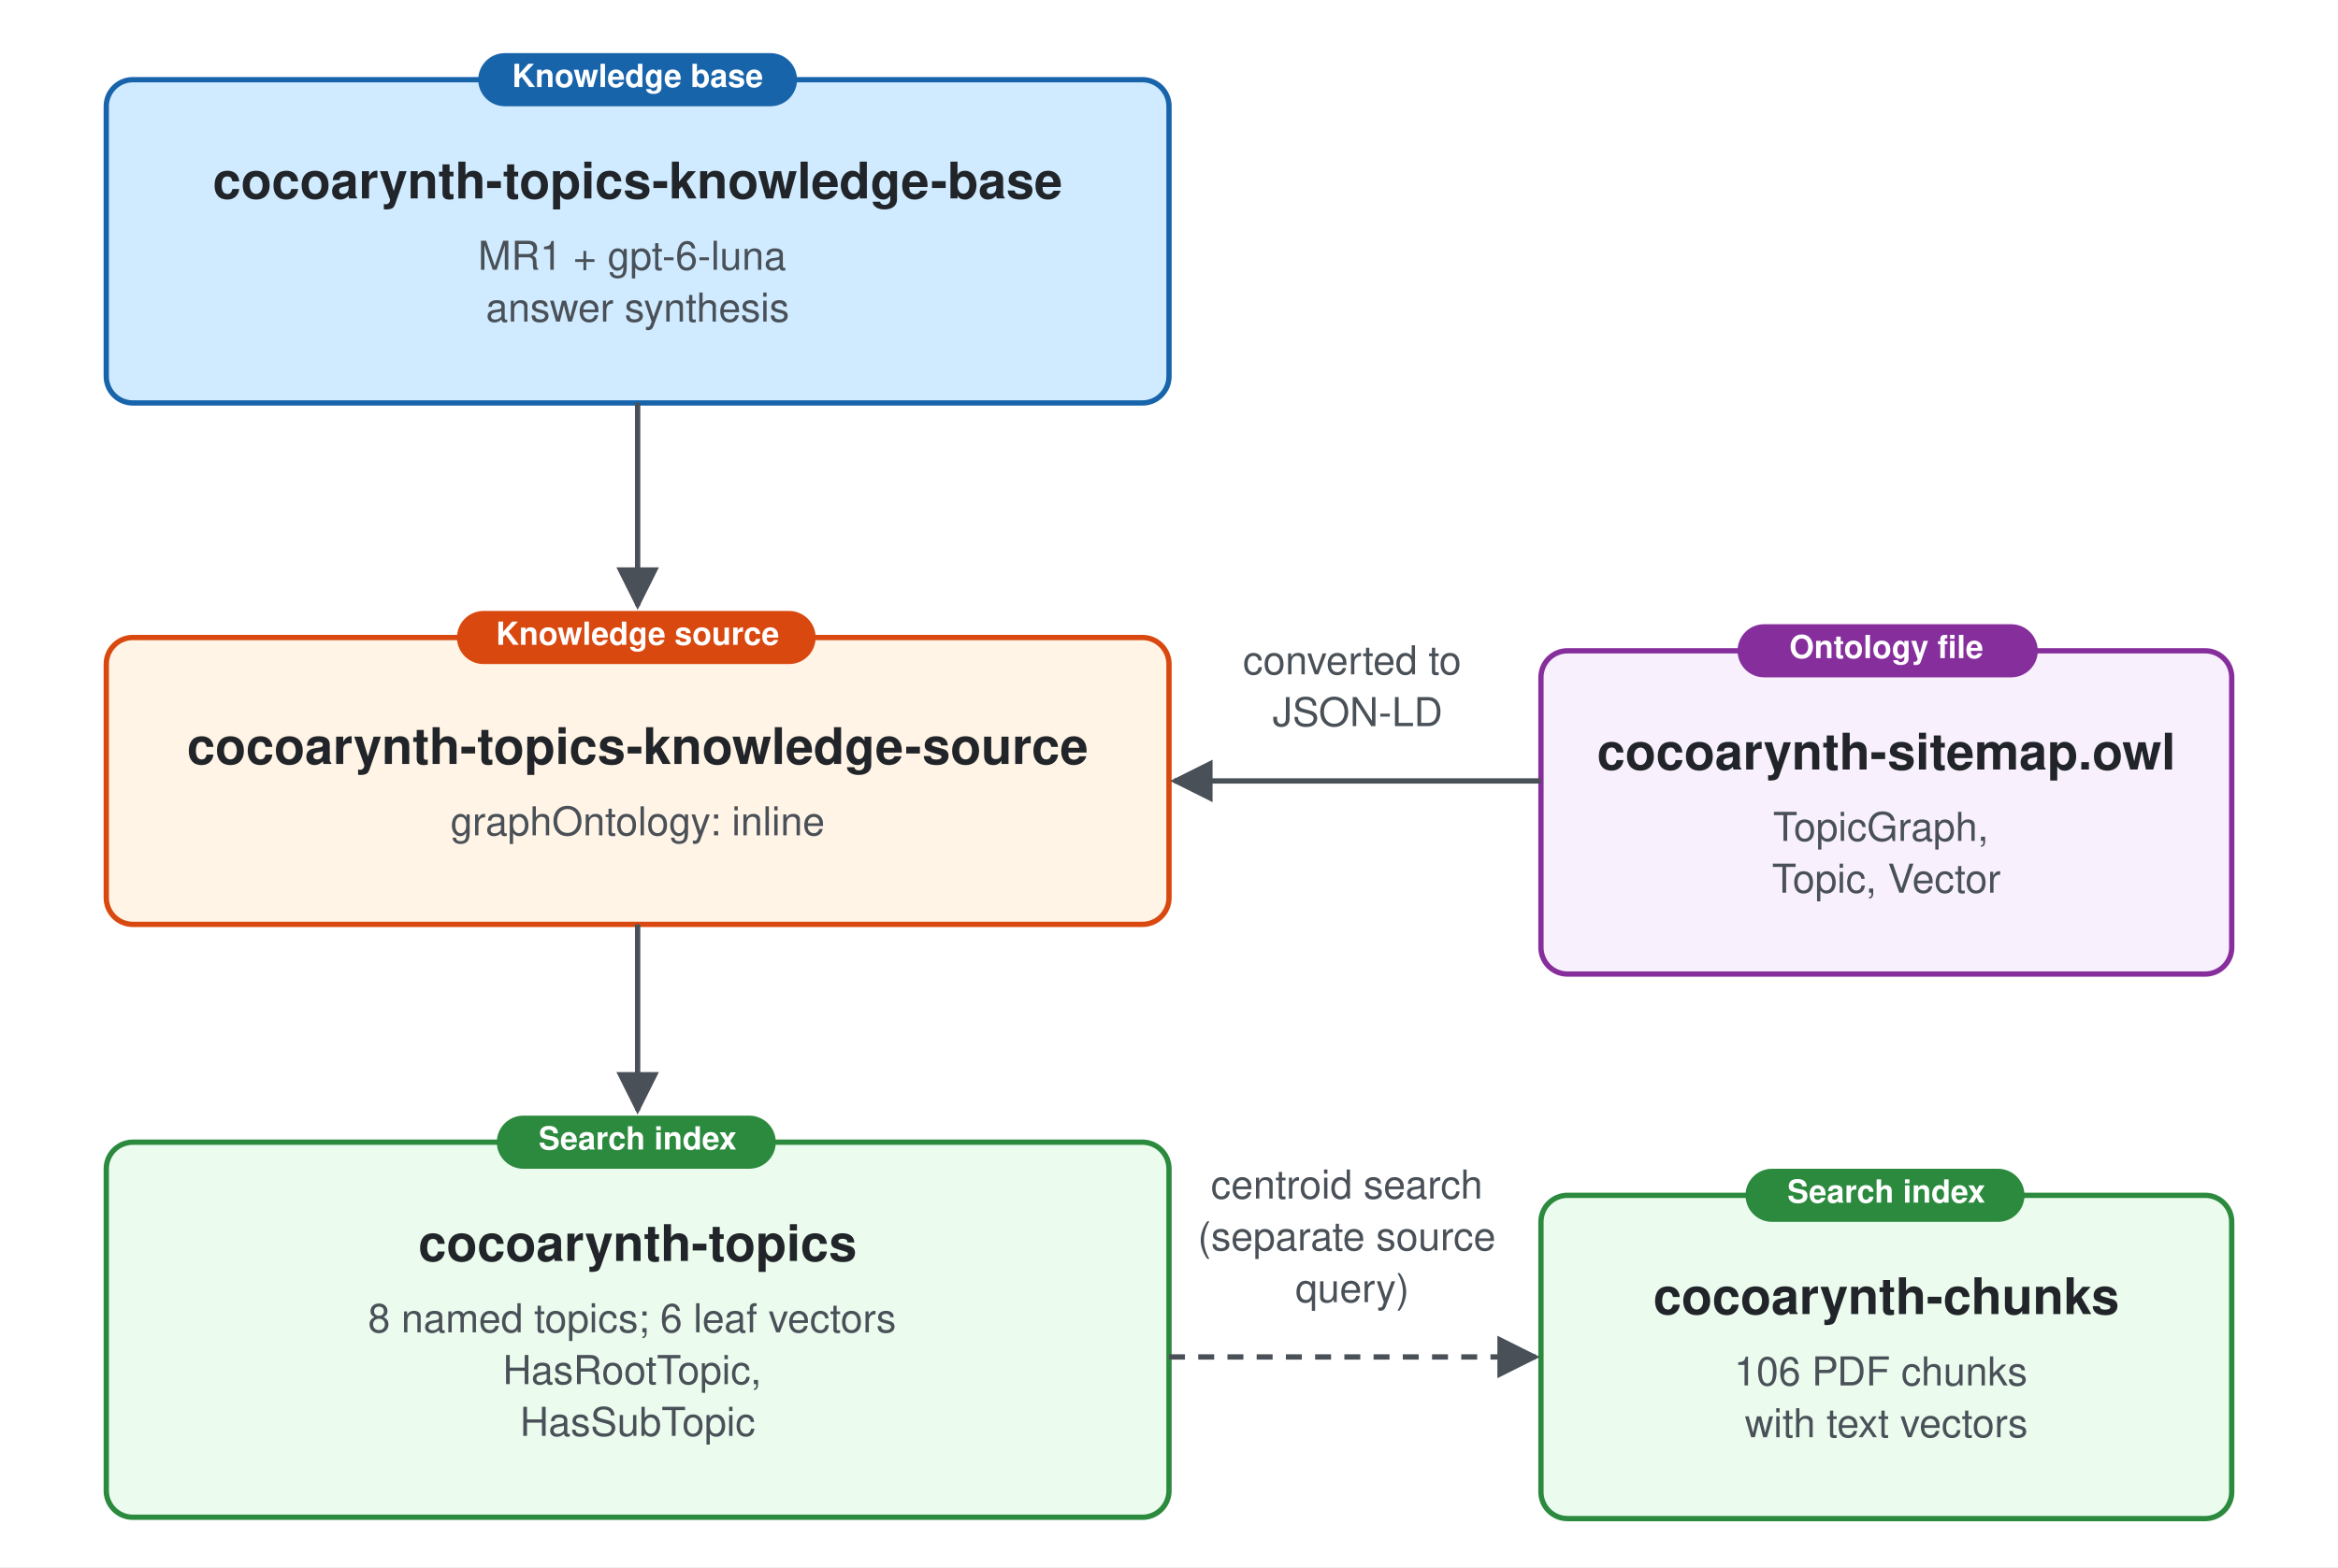
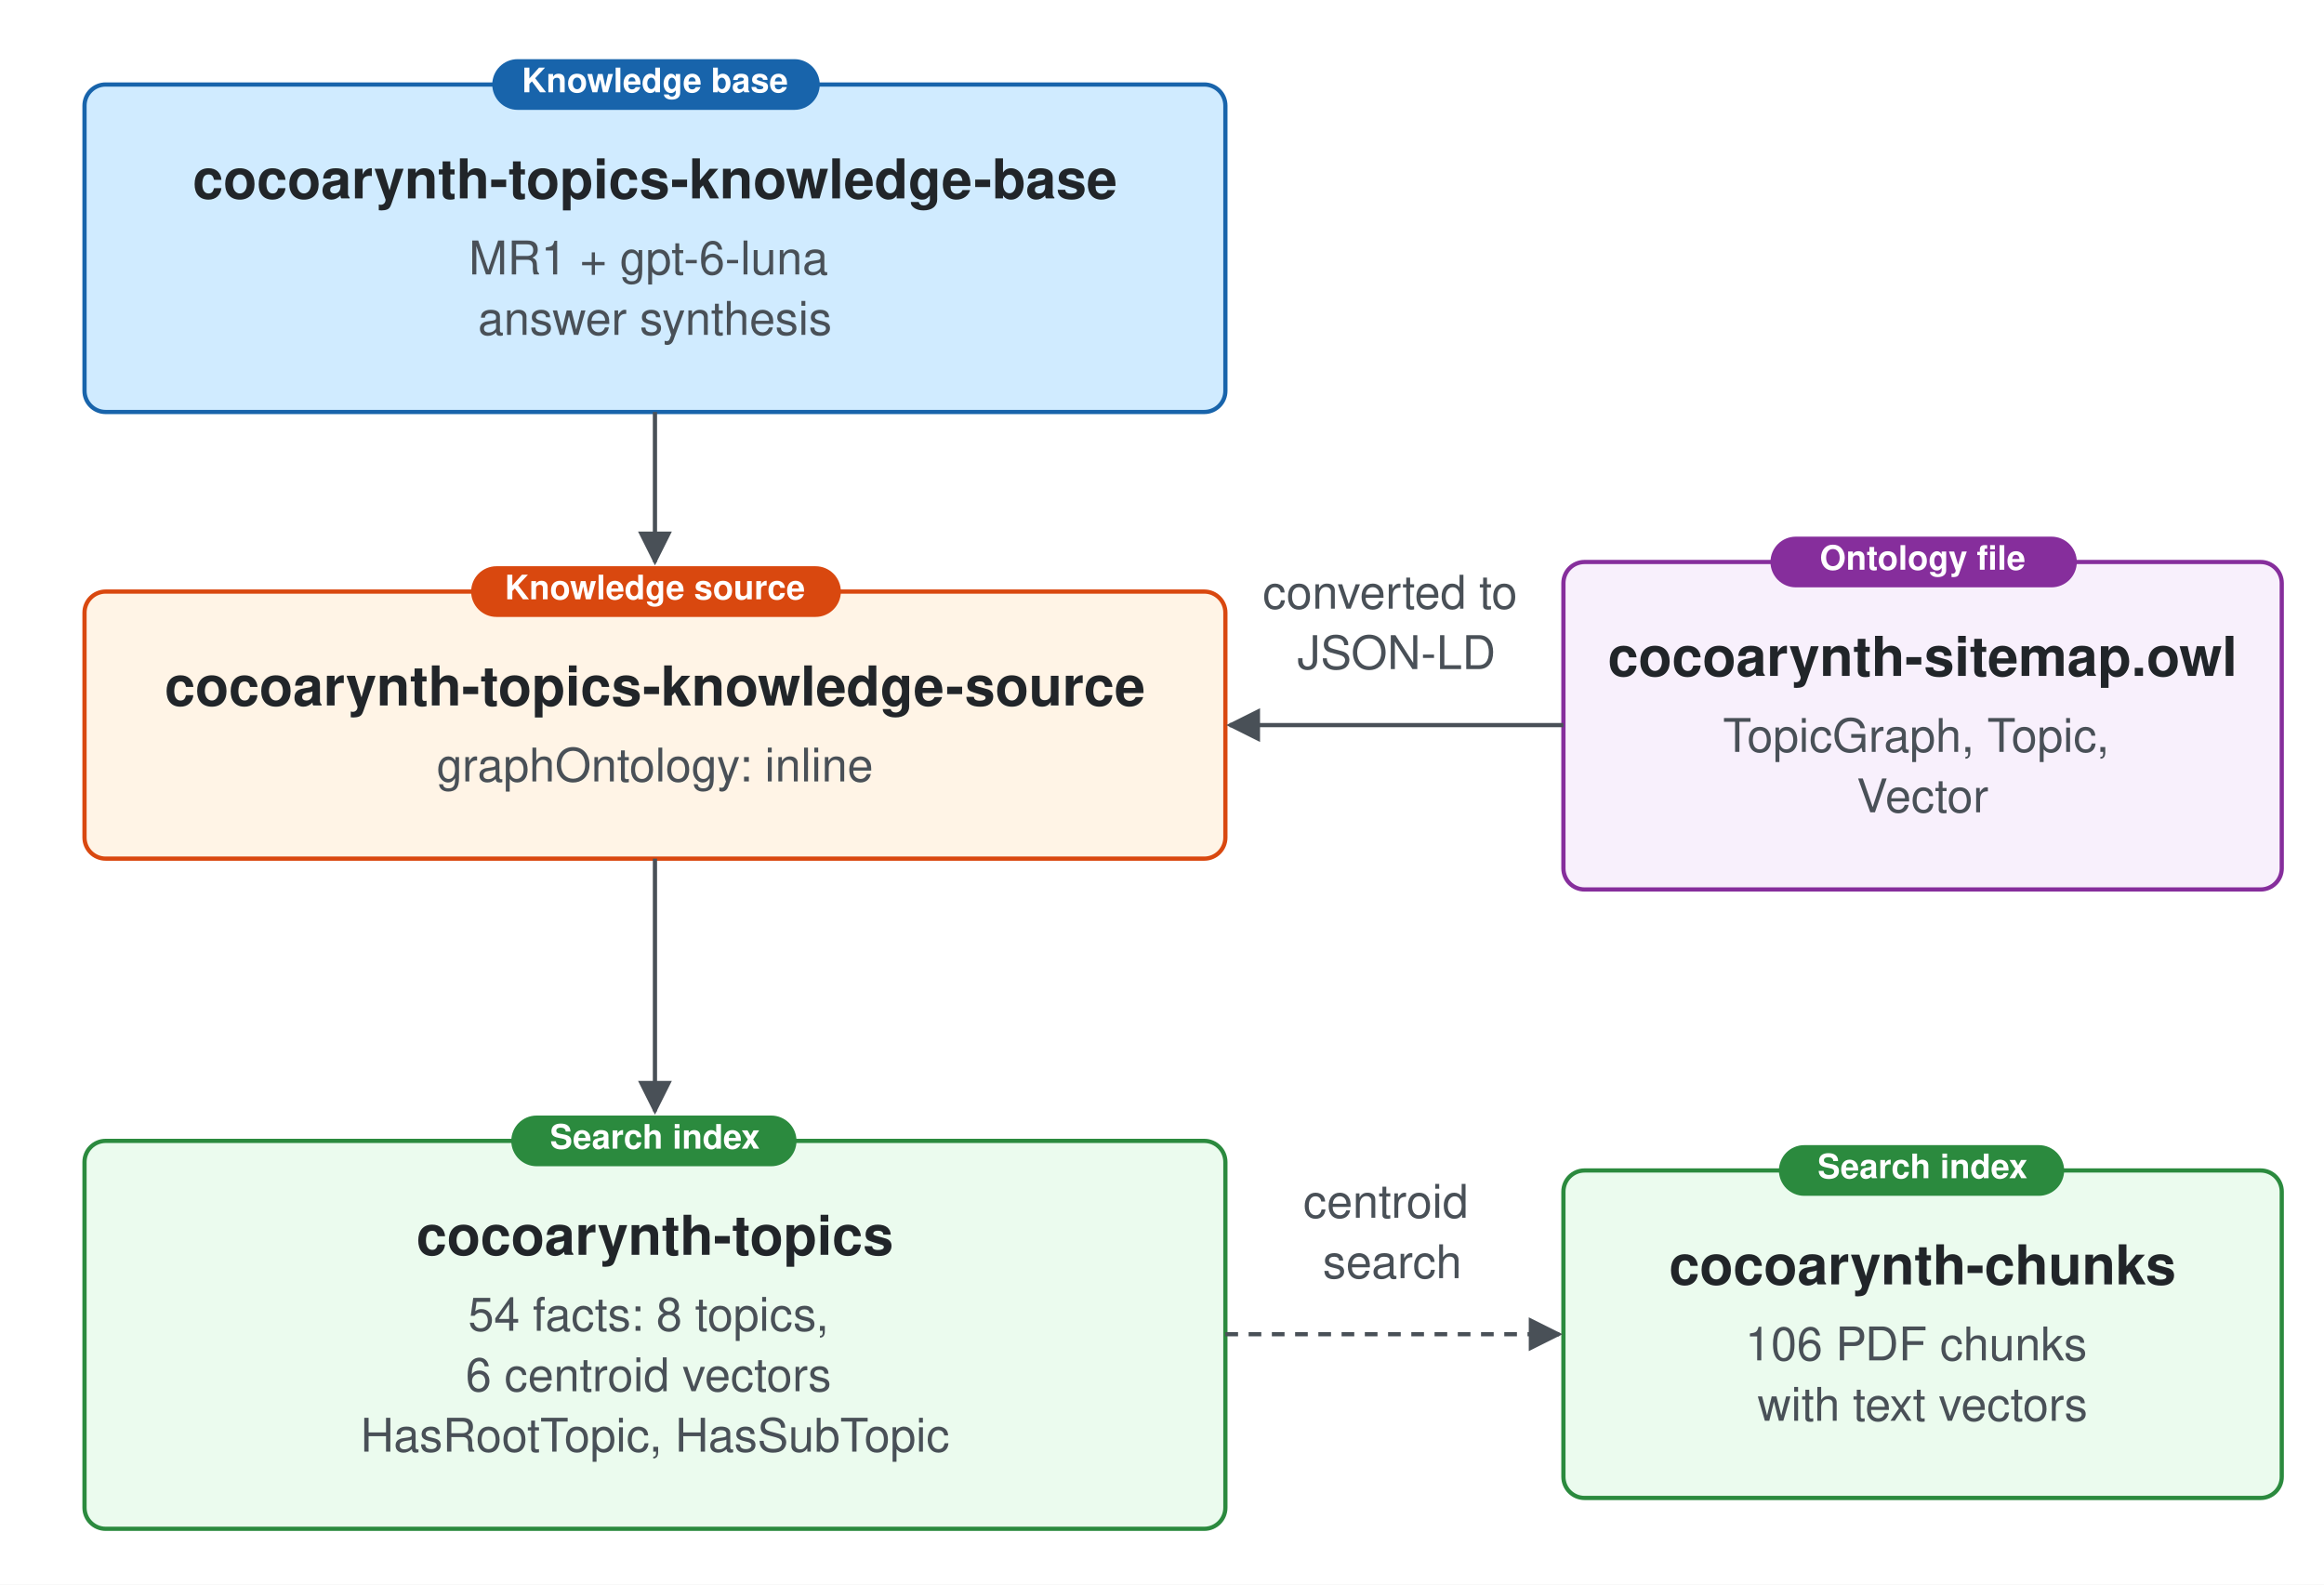
- <svg xmlns="http://www.w3.org/2000/svg" viewBox="0 0 880 590" width="880" height="590" font-family="Segoe UI, Helvetica, Arial, sans-serif" role="img">
+ <svg xmlns="http://www.w3.org/2000/svg" viewBox="0 0 1100 750" width="1100" height="750" font-family="Segoe UI, Helvetica, Arial, sans-serif" role="img">
  <defs>
    <marker id="arrow" viewBox="0 0 10 10" refX="9" refY="5" markerWidth="8" markerHeight="8" orient="auto-start-reverse">
      <path d="M 0 0 L 10 5 L 0 10 z" fill="#495057" />
    </marker>
  </defs>
-   <rect width="880" height="590" fill="#ffffff" />
-   <rect x="40" y="30" width="400" height="121.7" rx="10" fill="#d0ebff" stroke="#1864ab" stroke-width="2" />
-   <text x="240.0" y="66.0" font-size="19" font-weight="600" fill="#212529" text-anchor="middle" dominant-baseline="hanging">
-     <tspan x="240.0" dy="0">cocoarynth-topics-knowledge-base</tspan>
+   <rect width="1100" height="750" fill="#ffffff" />
+   <rect x="40" y="40" width="540" height="155.0" rx="10" fill="#d0ebff" stroke="#1864ab" stroke-width="2" />
+   <text x="310.0" y="82.0" font-size="26" font-weight="600" fill="#212529" text-anchor="middle" dominant-baseline="hanging">
+     <tspan x="310.0" dy="0">cocoarynth-topics-knowledge-base</tspan>
  </text>
-   <text x="240.0" y="94.7" font-size="15" font-weight="normal" fill="#495057" text-anchor="middle" dominant-baseline="hanging">
-     <tspan x="240.0" dy="0">MR1 + gpt-6-luna</tspan>
-     <tspan x="240.0" dy="19.5">answer synthesis</tspan>
+   <text x="310.0" y="119.8" font-size="22" font-weight="normal" fill="#495057" text-anchor="middle" dominant-baseline="hanging">
+     <tspan x="310.0" dy="0">MR1 + gpt-6-luna</tspan>
+     <tspan x="310.0" dy="28.6">answer synthesis</tspan>
  </text>
-   <rect x="180" y="20.0" width="120" height="20" rx="10.0" fill="#1864ab" />
-   <text x="240" y="30" font-size="12" font-weight="600" fill="#ffffff" text-anchor="middle" dominant-baseline="central">Knowledge base</text>
-   <rect x="40" y="240" width="400" height="108" rx="10" fill="#fff4e6" stroke="#d9480f" stroke-width="2" />
-   <text x="240.0" y="278.9" font-size="19" font-weight="600" fill="#212529" text-anchor="middle" dominant-baseline="hanging">
-     <tspan x="240.0" dy="0">cocoarynth-topics-knowledge-source</tspan>
+   <rect x="233" y="28.0" width="155" height="24" rx="12.0" fill="#1864ab" />
+   <text x="310" y="40" font-size="16" font-weight="600" fill="#ffffff" text-anchor="middle" dominant-baseline="central">Knowledge base</text>
+   <rect x="40" y="280" width="540" height="126.4" rx="10" fill="#fff4e6" stroke="#d9480f" stroke-width="2" />
+   <text x="310.0" y="322.0" font-size="26" font-weight="600" fill="#212529" text-anchor="middle" dominant-baseline="hanging">
+     <tspan x="310.0" dy="0">cocoarynth-topics-knowledge-source</tspan>
  </text>
-   <text x="240.0" y="307.6" font-size="15" font-weight="normal" fill="#495057" text-anchor="middle" dominant-baseline="hanging">
-     <tspan x="240.0" dy="0">graphOntology: inline</tspan>
+   <text x="310.0" y="359.8" font-size="22" font-weight="normal" fill="#495057" text-anchor="middle" dominant-baseline="hanging">
+     <tspan x="310.0" dy="0">graphOntology: inline</tspan>
  </text>
-   <rect x="172" y="230.0" width="135" height="20" rx="10.0" fill="#d9480f" />
-   <text x="240" y="240" font-size="12" font-weight="600" fill="#ffffff" text-anchor="middle" dominant-baseline="central">Knowledge source</text>
-   <rect x="580" y="245" width="260" height="121.7" rx="10" fill="#f8f0fc" stroke="#862e9c" stroke-width="2" />
-   <text x="710.0" y="281.0" font-size="19" font-weight="600" fill="#212529" text-anchor="middle" dominant-baseline="hanging">
-     <tspan x="710.0" dy="0">cocoarynth-sitemap.owl</tspan>
+   <rect x="223" y="268.0" width="175" height="24" rx="12.0" fill="#d9480f" />
+   <text x="310" y="280" font-size="16" font-weight="600" fill="#ffffff" text-anchor="middle" dominant-baseline="central">Knowledge source</text>
+   <rect x="740" y="266" width="340" height="155.0" rx="10" fill="#f8f0fc" stroke="#862e9c" stroke-width="2" />
+   <text x="910.0" y="308.0" font-size="26" font-weight="600" fill="#212529" text-anchor="middle" dominant-baseline="hanging">
+     <tspan x="910.0" dy="0">cocoarynth-sitemap.owl</tspan>
  </text>
-   <text x="710.0" y="309.7" font-size="15" font-weight="normal" fill="#495057" text-anchor="middle" dominant-baseline="hanging">
-     <tspan x="710.0" dy="0">TopicGraph,</tspan>
-     <tspan x="710.0" dy="19.5">Topic, Vector</tspan>
+   <text x="910.0" y="345.8" font-size="22" font-weight="normal" fill="#495057" text-anchor="middle" dominant-baseline="hanging">
+     <tspan x="910.0" dy="0">TopicGraph, Topic,</tspan>
+     <tspan x="910.0" dy="28.6">Vector</tspan>
  </text>
-   <rect x="654" y="235.0" width="113" height="20" rx="10.0" fill="#862e9c" />
-   <text x="710" y="245" font-size="12" font-weight="600" fill="#ffffff" text-anchor="middle" dominant-baseline="central">Ontology file</text>
-   <rect x="40" y="430" width="400" height="141.2" rx="10" fill="#ebfbee" stroke="#2b8a3e" stroke-width="2" />
-   <text x="240.0" y="466.0" font-size="19" font-weight="600" fill="#212529" text-anchor="middle" dominant-baseline="hanging">
-     <tspan x="240.0" dy="0">cocoarynth-topics</tspan>
+   <rect x="838" y="254.0" width="145" height="24" rx="12.0" fill="#862e9c" />
+   <text x="910" y="266" font-size="16" font-weight="600" fill="#ffffff" text-anchor="middle" dominant-baseline="central">Ontology file</text>
+   <rect x="40" y="540" width="540" height="183.6" rx="10" fill="#ebfbee" stroke="#2b8a3e" stroke-width="2" />
+   <text x="310.0" y="582.0" font-size="26" font-weight="600" fill="#212529" text-anchor="middle" dominant-baseline="hanging">
+     <tspan x="310.0" dy="0">cocoarynth-topics</tspan>
  </text>
-   <text x="240.0" y="494.7" font-size="15" font-weight="normal" fill="#495057" text-anchor="middle" dominant-baseline="hanging">
-     <tspan x="240.0" dy="0">8 named topics; 6 leaf vectors</tspan>
-     <tspan x="240.0" dy="19.5">HasRootTopic,</tspan>
-     <tspan x="240.0" dy="19.5">HasSubTopic</tspan>
+   <text x="310.0" y="619.8" font-size="22" font-weight="normal" fill="#495057" text-anchor="middle" dominant-baseline="hanging">
+     <tspan x="310.0" dy="0">54 facts: 8 topics,</tspan>
+     <tspan x="310.0" dy="28.6">6 centroid vectors</tspan>
+     <tspan x="310.0" dy="28.6">HasRootTopic, HasSubTopic</tspan>
  </text>
-   <rect x="187" y="420.0" width="105" height="20" rx="10.0" fill="#2b8a3e" />
-   <text x="240" y="430" font-size="12" font-weight="600" fill="#ffffff" text-anchor="middle" dominant-baseline="central">Search index</text>
-   <rect x="580" y="450" width="260" height="121.7" rx="10" fill="#ebfbee" stroke="#2b8a3e" stroke-width="2" />
-   <text x="710.0" y="486.0" font-size="19" font-weight="600" fill="#212529" text-anchor="middle" dominant-baseline="hanging">
-     <tspan x="710.0" dy="0">cocoarynth-chunks</tspan>
+   <rect x="242" y="528.0" width="135" height="24" rx="12.0" fill="#2b8a3e" />
+   <text x="310" y="540" font-size="16" font-weight="600" fill="#ffffff" text-anchor="middle" dominant-baseline="central">Search index</text>
+   <rect x="740" y="554" width="340" height="155.0" rx="10" fill="#ebfbee" stroke="#2b8a3e" stroke-width="2" />
+   <text x="910.0" y="596.0" font-size="26" font-weight="600" fill="#212529" text-anchor="middle" dominant-baseline="hanging">
+     <tspan x="910.0" dy="0">cocoarynth-chunks</tspan>
  </text>
-   <text x="710.0" y="514.7" font-size="15" font-weight="normal" fill="#495057" text-anchor="middle" dominant-baseline="hanging">
-     <tspan x="710.0" dy="0">106 PDF chunks</tspan>
-     <tspan x="710.0" dy="19.5">with text vectors</tspan>
+   <text x="910.0" y="633.8" font-size="22" font-weight="normal" fill="#495057" text-anchor="middle" dominant-baseline="hanging">
+     <tspan x="910.0" dy="0">106 PDF chunks</tspan>
+     <tspan x="910.0" dy="28.6">with text vectors</tspan>
  </text>
-   <rect x="657" y="440.0" width="105" height="20" rx="10.0" fill="#2b8a3e" />
-   <text x="710" y="450" font-size="12" font-weight="600" fill="#ffffff" text-anchor="middle" dominant-baseline="central">Search index</text>
-   <path d="M 240.0 151.7 L 240.0 228.0" fill="none" stroke="#495057" stroke-width="2" marker-end="url(#arrow)" />
-   <path d="M 580 294.0 L 442 294.0" fill="none" stroke="#495057" stroke-width="2" marker-end="url(#arrow)" />
-   <text x="511.0" y="247.0" font-size="15" font-weight="normal" fill="#495057" text-anchor="middle" dominant-baseline="hanging">
-     <tspan x="511.0" dy="0">converted to</tspan>
-     <tspan x="511.0" dy="19.5">JSON-LD</tspan>
+   <rect x="842" y="542.0" width="135" height="24" rx="12.0" fill="#2b8a3e" />
+   <text x="910" y="554" font-size="16" font-weight="600" fill="#ffffff" text-anchor="middle" dominant-baseline="central">Search index</text>
+   <path d="M 310.0 195.0 L 310.0 266.0" fill="none" stroke="#495057" stroke-width="2" marker-end="url(#arrow)" />
+   <path d="M 740 343.2 L 582 343.2" fill="none" stroke="#495057" stroke-width="2" marker-end="url(#arrow)" />
+   <text x="661.0" y="278.0" font-size="22" font-weight="normal" fill="#495057" text-anchor="middle" dominant-baseline="hanging">
+     <tspan x="661.0" dy="0">converted to</tspan>
+     <tspan x="661.0" dy="28.6">JSON-LD</tspan>
  </text>
-   <path d="M 240.0 348 L 240.0 418.0" fill="none" stroke="#495057" stroke-width="2" marker-end="url(#arrow)" />
-   <path d="M 440 510.85 L 578 510.85" fill="none" stroke="#495057" stroke-width="2" stroke-dasharray="6 5" marker-end="url(#arrow)" />
-   <text x="509.0" y="444.35" font-size="15" font-weight="normal" fill="#495057" text-anchor="middle" dominant-baseline="hanging">
-     <tspan x="509.0" dy="0">centroid search</tspan>
-     <tspan x="509.0" dy="19.5">(separate source</tspan>
-     <tspan x="509.0" dy="19.5">query)</tspan>
+   <path d="M 310.0 406.4 L 310.0 526.0" fill="none" stroke="#495057" stroke-width="2" marker-end="url(#arrow)" />
+   <path d="M 580 631.5 L 738 631.5" fill="none" stroke="#495057" stroke-width="2" stroke-dasharray="6 5" marker-end="url(#arrow)" />
+   <text x="659.0" y="566.3" font-size="22" font-weight="normal" fill="#495057" text-anchor="middle" dominant-baseline="hanging">
+     <tspan x="659.0" dy="0">centroid</tspan>
+     <tspan x="659.0" dy="28.6">search</tspan>
  </text>
</svg>
